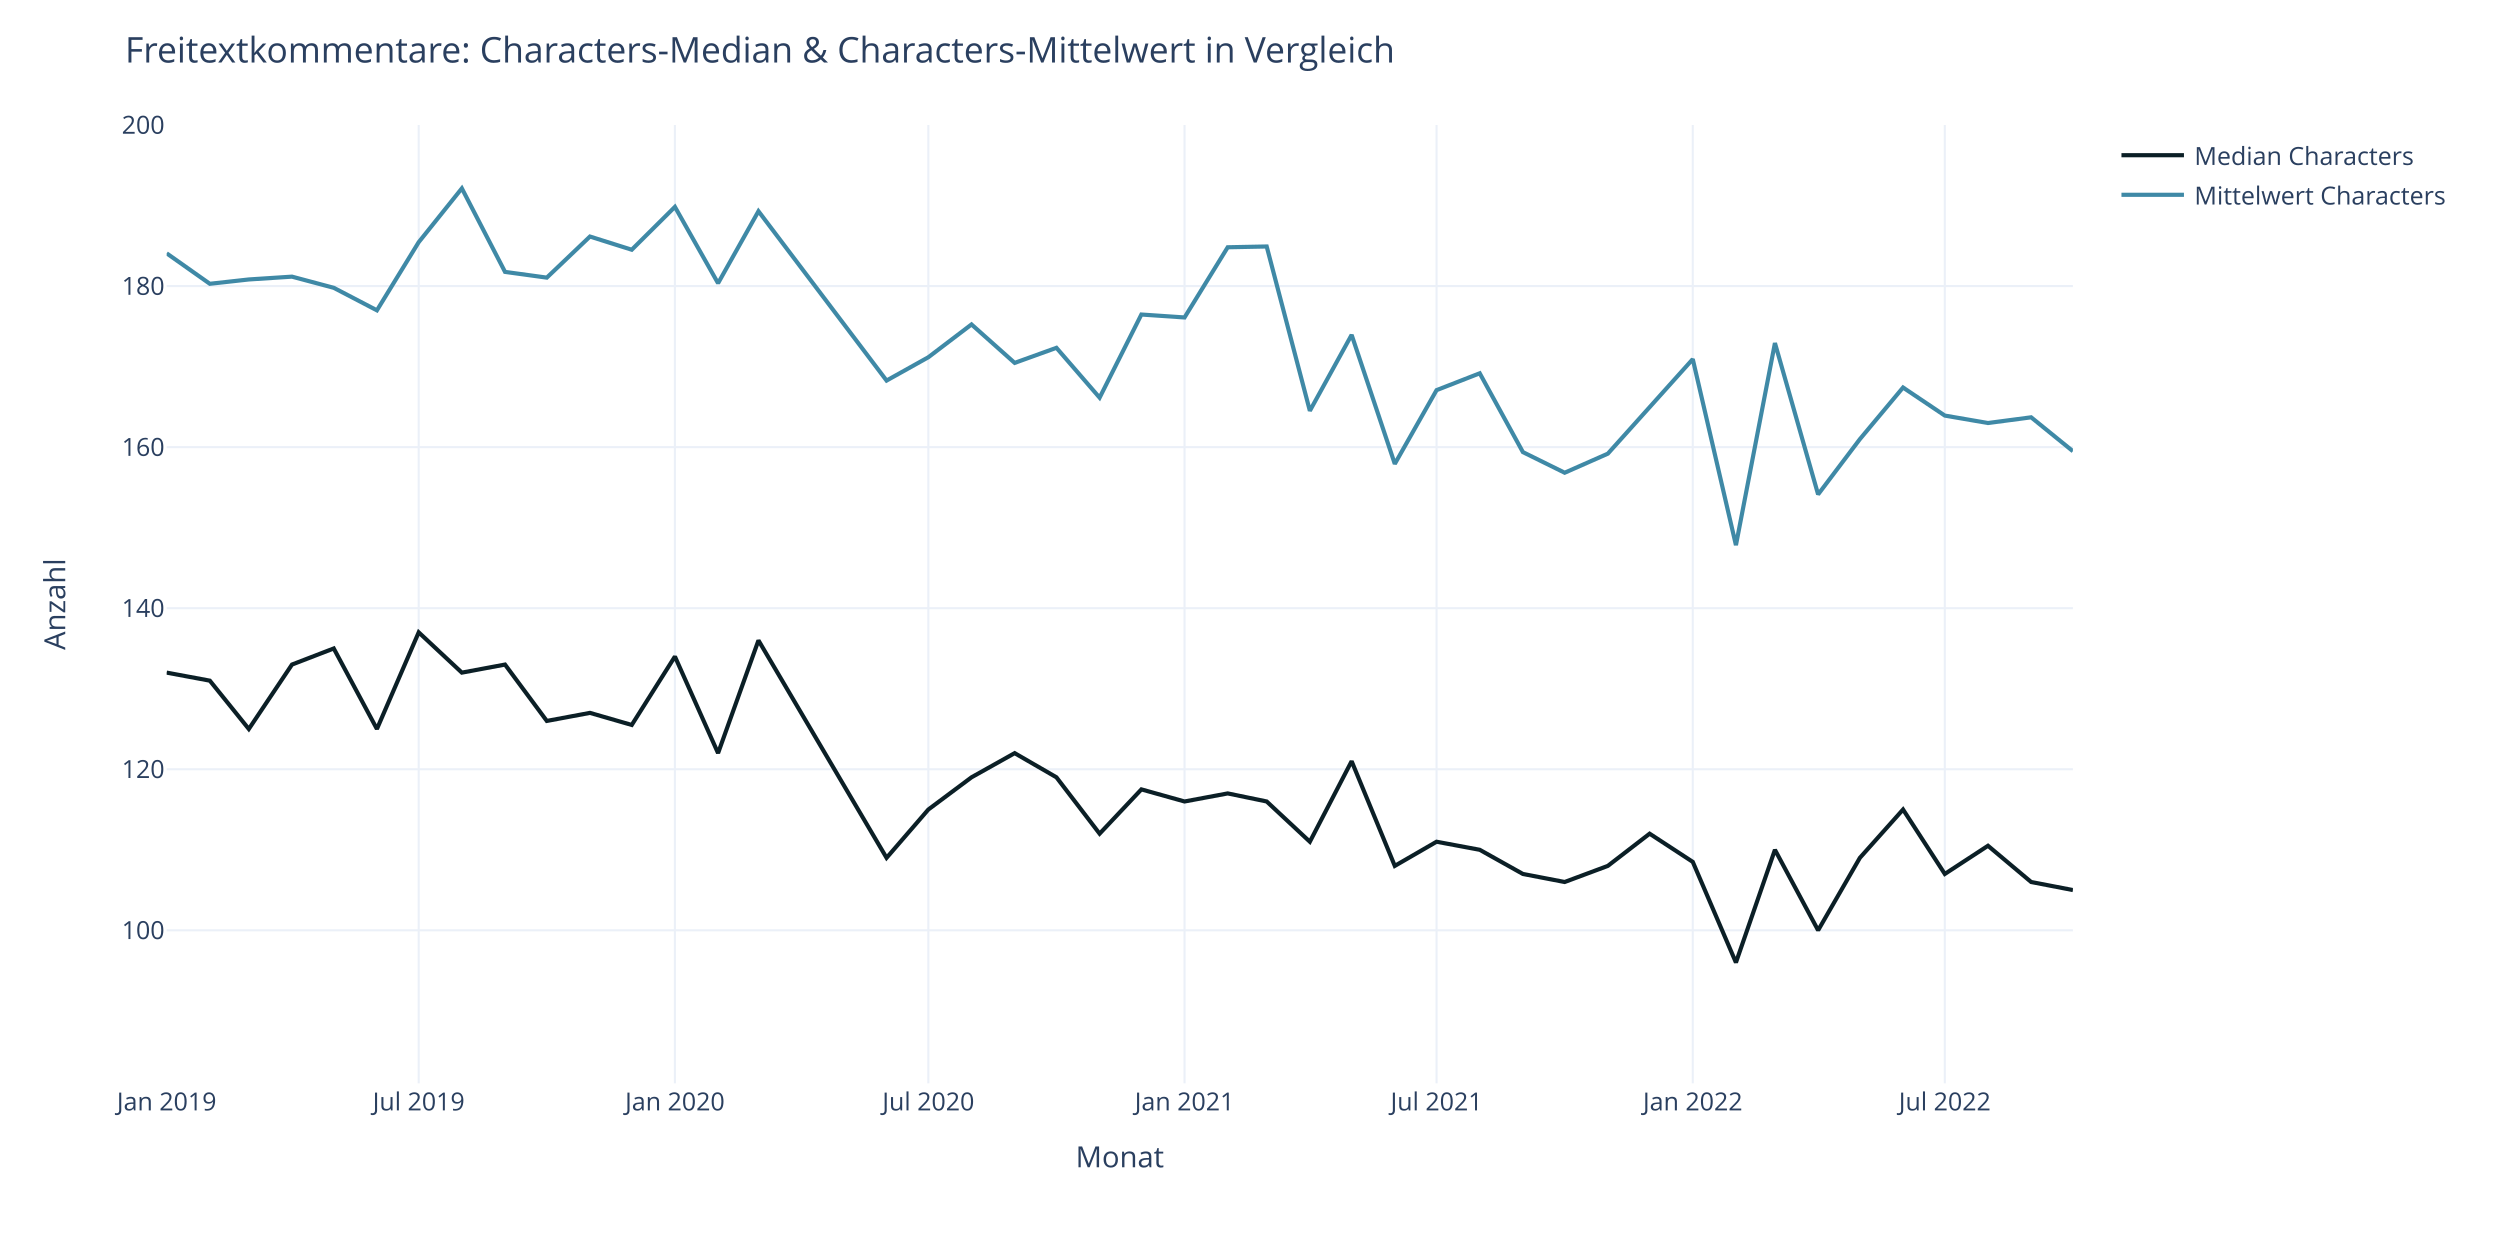
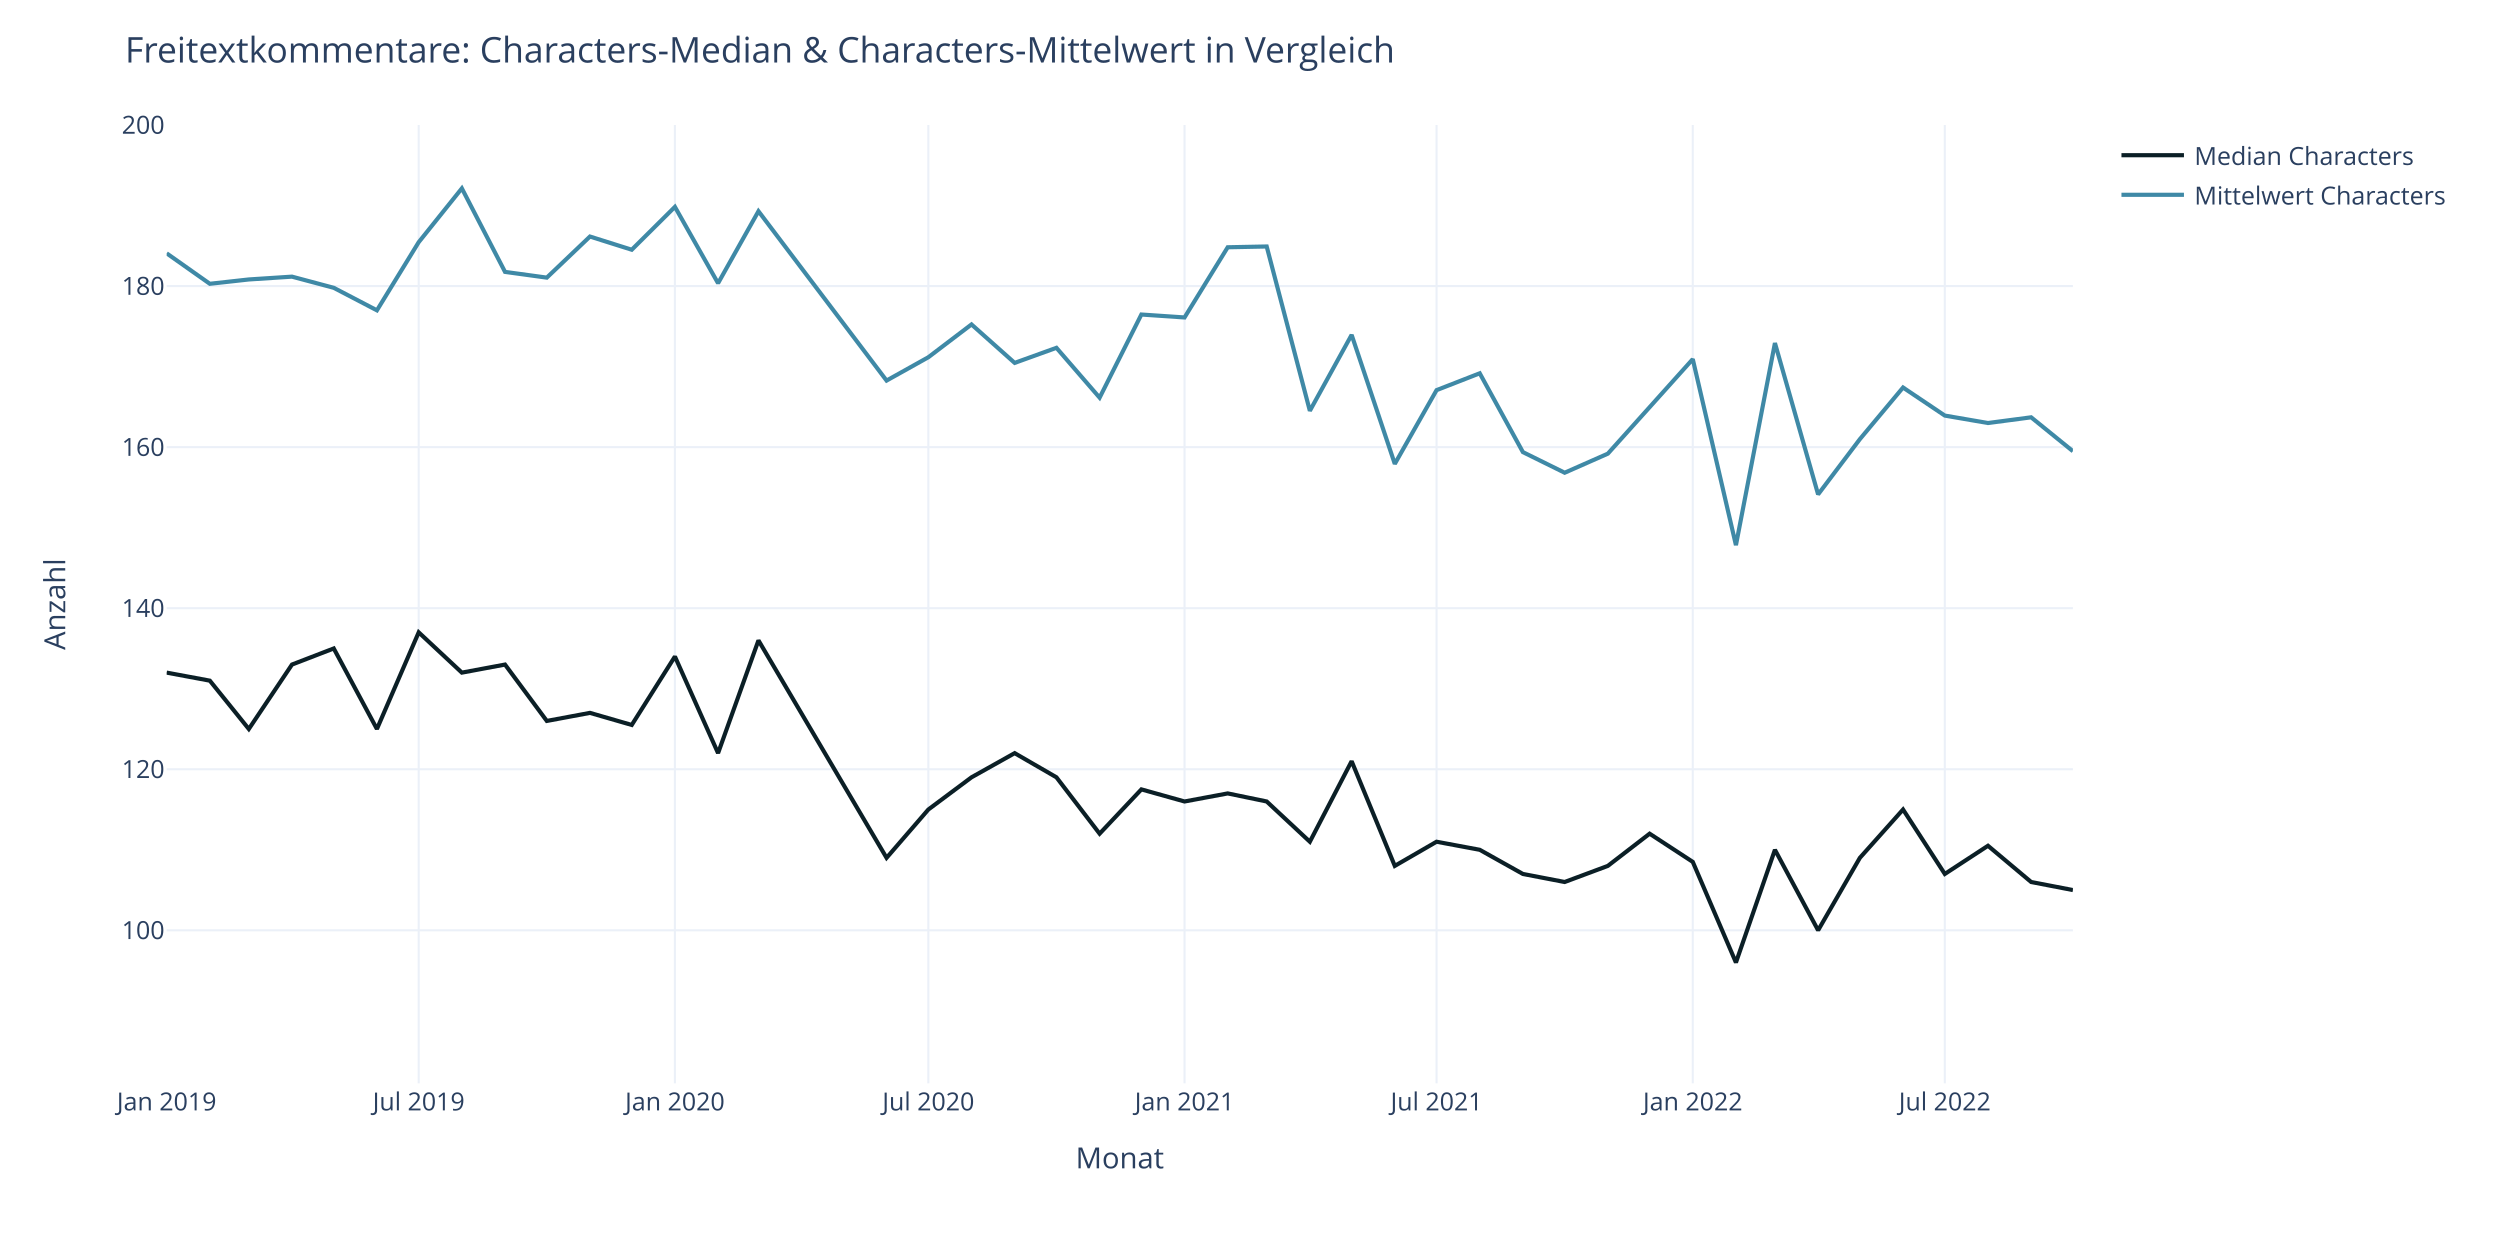
<svg xmlns="http://www.w3.org/2000/svg" class="main-svg" width="1200" height="600" style="" viewBox="0 0 1200 600">
  <rect x="0" y="0" width="1200" height="600" style="fill: rgb(255, 255, 255); fill-opacity: 1;" />
-   <defs id="defs-d3506f">
+   <defs id="defs-5435c5">
    <g class="clips">
-       <clipPath id="clipd3506fxyplot" class="plotclip">
+       <clipPath id="clip5435c5xyplot" class="plotclip">
        <rect width="915" height="460" />
      </clipPath>
-       <clipPath class="axesclip" id="clipd3506fx">
+       <clipPath class="axesclip" id="clip5435c5x">
        <rect x="80" y="0" width="915" height="600" />
      </clipPath>
-       <clipPath class="axesclip" id="clipd3506fy">
+       <clipPath class="axesclip" id="clip5435c5y">
        <rect x="0" y="60" width="1200" height="460" />
      </clipPath>
-       <clipPath class="axesclip" id="clipd3506fxy">
+       <clipPath class="axesclip" id="clip5435c5xy">
        <rect x="80" y="60" width="915" height="460" />
      </clipPath>
    </g>
    <g class="gradients" />
    <g class="patterns" />
  </defs>
  <g class="bglayer" />
  <g class="layer-below">
    <g class="imagelayer" />
    <g class="shapelayer" />
  </g>
  <g class="cartesianlayer">
    <g class="subplot xy">
      <g class="layer-subplot">
        <g class="shapelayer" />
        <g class="imagelayer" />
      </g>
      <g class="minor-gridlayer">
        <g class="x" />
        <g class="y" />
      </g>
      <g class="gridlayer">
        <g class="x">
          <path class="xgrid crisp" transform="translate(200.98,0)" d="M0,60v460" style="stroke: rgb(235, 240, 248); stroke-opacity: 1; stroke-width: 1px;" />
          <path class="xgrid crisp" transform="translate(323.96,0)" d="M0,60v460" style="stroke: rgb(235, 240, 248); stroke-opacity: 1; stroke-width: 1px;" />
          <path class="xgrid crisp" transform="translate(445.6,0)" d="M0,60v460" style="stroke: rgb(235, 240, 248); stroke-opacity: 1; stroke-width: 1px;" />
          <path class="xgrid crisp" transform="translate(568.58,0)" d="M0,60v460" style="stroke: rgb(235, 240, 248); stroke-opacity: 1; stroke-width: 1px;" />
          <path class="xgrid crisp" transform="translate(689.55,0)" d="M0,60v460" style="stroke: rgb(235, 240, 248); stroke-opacity: 1; stroke-width: 1px;" />
          <path class="xgrid crisp" transform="translate(812.53,0)" d="M0,60v460" style="stroke: rgb(235, 240, 248); stroke-opacity: 1; stroke-width: 1px;" />
          <path class="xgrid crisp" transform="translate(933.51,0)" d="M0,60v460" style="stroke: rgb(235, 240, 248); stroke-opacity: 1; stroke-width: 1px;" />
        </g>
        <g class="y">
          <path class="ygrid crisp" transform="translate(0,446.55)" d="M80,0h915" style="stroke: rgb(235, 240, 248); stroke-opacity: 1; stroke-width: 1px;" />
          <path class="ygrid crisp" transform="translate(0,369.24)" d="M80,0h915" style="stroke: rgb(235, 240, 248); stroke-opacity: 1; stroke-width: 1px;" />
          <path class="ygrid crisp" transform="translate(0,291.93)" d="M80,0h915" style="stroke: rgb(235, 240, 248); stroke-opacity: 1; stroke-width: 1px;" />
          <path class="ygrid crisp" transform="translate(0,214.62)" d="M80,0h915" style="stroke: rgb(235, 240, 248); stroke-opacity: 1; stroke-width: 1px;" />
          <path class="ygrid crisp" transform="translate(0,137.31)" d="M80,0h915" style="stroke: rgb(235, 240, 248); stroke-opacity: 1; stroke-width: 1px;" />
        </g>
      </g>
      <g class="zerolinelayer" />
      <path class="xlines-below" />
      <path class="ylines-below" />
      <g class="overlines-below" />
      <g class="xaxislayer-below" />
      <g class="yaxislayer-below" />
      <g class="overaxes-below" />
-       <g class="plot" transform="translate(80,60)" clip-path="url(#clipd3506fxyplot)">
+       <g class="plot" transform="translate(80,60)" clip-path="url(#clip5435c5xyplot)">
        <g class="scatterlayer mlayer">
-           <g class="trace scatter tracebc9761" style="stroke-miterlimit: 2; opacity: 1;">
+           <g class="trace scatter tracebe0606" style="stroke-miterlimit: 2; opacity: 1;">
            <g class="fills" />
            <g class="errorbars" />
            <g class="lines">
              <path class="js-line" d="M0,262.86L20.72,266.72L39.43,289.92L60.15,258.99L80.2,251.26L100.92,289.92L120.98,243.53L141.69,262.86L162.41,258.99L182.47,286.05L203.18,282.18L223.24,287.98L243.96,255.13L264.67,301.51L284.06,247.39L345.55,351.76L365.6,328.57L386.32,313.11L407.04,301.51L427.09,313.11L447.81,340.17L467.86,318.91L488.58,324.71L509.3,320.84L528.01,324.71L548.73,344.03L568.78,305.38L589.5,355.63L609.55,344.03L630.27,347.9L650.99,359.5L671.04,363.36L691.76,355.63L711.82,340.17L732.53,353.7L753.25,402.02L771.97,347.9L792.69,386.55L812.74,351.76L833.46,328.57L853.51,359.5L874.23,345.97L894.95,363.36L915,367.23" style="vector-effect: non-scaling-stroke; fill: none; stroke: rgb(11, 31, 38); stroke-opacity: 1; stroke-width: 2px; opacity: 1;" />
            </g>
            <g class="points" />
            <g class="text" />
          </g>
-           <g class="trace scatter tracec164e5" style="stroke-miterlimit: 2; opacity: 1;">
+           <g class="trace scatter tracec0f234" style="stroke-miterlimit: 2; opacity: 1;">
            <g class="fills" />
            <g class="errorbars" />
            <g class="lines">
              <path class="js-line" d="M0,61.6L20.72,76.22L39.43,74.14L60.15,72.79L80.2,78.15L100.92,88.96L120.98,56.24L141.69,30.42L162.41,70.51L182.47,73.26L203.18,53.54L223.24,59.87L243.96,39.3L264.67,75.95L284.06,41.39L345.55,122.67L365.6,111.48L386.32,95.73L407.04,114.19L427.09,106.95L447.81,130.88L467.86,90.97L488.58,92.38L509.3,58.69L528.01,58.31L548.73,137.19L568.78,100.74L589.5,162.67L609.55,127.27L630.27,119.18L650.99,157.01L671.04,166.91L691.76,157.76L732.53,112.39L753.25,201.68L771.97,104.66L792.69,177.31L812.74,150.79L833.46,126.01L853.51,139.48L874.23,143.05L894.95,140.31L915,156.58" style="vector-effect: non-scaling-stroke; fill: none; stroke: rgb(63, 137, 166); stroke-opacity: 1; stroke-width: 2px; opacity: 1;" />
            </g>
            <g class="points" />
            <g class="text" />
          </g>
        </g>
      </g>
      <g class="overplot" />
      <path class="xlines-above crisp" d="M0,0" style="fill: none;" />
      <path class="ylines-above crisp" d="M0,0" style="fill: none;" />
      <g class="overlines-above" />
      <g class="xaxislayer-above">
        <g class="xtick">
          <text text-anchor="middle" x="0" y="533" transform="translate(80,0)" style="font-family: 'Open Sans', verdana, arial, sans-serif; font-size: 12px; fill: rgb(42, 63, 95); fill-opacity: 1; white-space: pre; opacity: 1;">Jan 2019</text>
        </g>
        <g class="xtick">
          <text text-anchor="middle" x="0" y="533" style="font-family: 'Open Sans', verdana, arial, sans-serif; font-size: 12px; fill: rgb(42, 63, 95); fill-opacity: 1; white-space: pre; opacity: 1;" transform="translate(200.98,0)">Jul 2019</text>
        </g>
        <g class="xtick">
          <text text-anchor="middle" x="0" y="533" style="font-family: 'Open Sans', verdana, arial, sans-serif; font-size: 12px; fill: rgb(42, 63, 95); fill-opacity: 1; white-space: pre; opacity: 1;" transform="translate(323.96,0)">Jan 2020</text>
        </g>
        <g class="xtick">
          <text text-anchor="middle" x="0" y="533" style="font-family: 'Open Sans', verdana, arial, sans-serif; font-size: 12px; fill: rgb(42, 63, 95); fill-opacity: 1; white-space: pre; opacity: 1;" transform="translate(445.6,0)">Jul 2020</text>
        </g>
        <g class="xtick">
          <text text-anchor="middle" x="0" y="533" style="font-family: 'Open Sans', verdana, arial, sans-serif; font-size: 12px; fill: rgb(42, 63, 95); fill-opacity: 1; white-space: pre; opacity: 1;" transform="translate(568.58,0)">Jan 2021</text>
        </g>
        <g class="xtick">
          <text text-anchor="middle" x="0" y="533" style="font-family: 'Open Sans', verdana, arial, sans-serif; font-size: 12px; fill: rgb(42, 63, 95); fill-opacity: 1; white-space: pre; opacity: 1;" transform="translate(689.55,0)">Jul 2021</text>
        </g>
        <g class="xtick">
          <text text-anchor="middle" x="0" y="533" style="font-family: 'Open Sans', verdana, arial, sans-serif; font-size: 12px; fill: rgb(42, 63, 95); fill-opacity: 1; white-space: pre; opacity: 1;" transform="translate(812.53,0)">Jan 2022</text>
        </g>
        <g class="xtick">
          <text text-anchor="middle" x="0" y="533" style="font-family: 'Open Sans', verdana, arial, sans-serif; font-size: 12px; fill: rgb(42, 63, 95); fill-opacity: 1; white-space: pre; opacity: 1;" transform="translate(933.51,0)">Jul 2022</text>
        </g>
      </g>
      <g class="yaxislayer-above">
        <g class="ytick">
          <text text-anchor="end" x="79" y="4.2" transform="translate(0,446.55)" style="font-family: 'Open Sans', verdana, arial, sans-serif; font-size: 12px; fill: rgb(42, 63, 95); fill-opacity: 1; white-space: pre; opacity: 1;">100</text>
        </g>
        <g class="ytick">
          <text text-anchor="end" x="79" y="4.2" style="font-family: 'Open Sans', verdana, arial, sans-serif; font-size: 12px; fill: rgb(42, 63, 95); fill-opacity: 1; white-space: pre; opacity: 1;" transform="translate(0,369.24)">120</text>
        </g>
        <g class="ytick">
          <text text-anchor="end" x="79" y="4.2" style="font-family: 'Open Sans', verdana, arial, sans-serif; font-size: 12px; fill: rgb(42, 63, 95); fill-opacity: 1; white-space: pre; opacity: 1;" transform="translate(0,291.93)">140</text>
        </g>
        <g class="ytick">
          <text text-anchor="end" x="79" y="4.2" style="font-family: 'Open Sans', verdana, arial, sans-serif; font-size: 12px; fill: rgb(42, 63, 95); fill-opacity: 1; white-space: pre; opacity: 1;" transform="translate(0,214.62)">160</text>
        </g>
        <g class="ytick">
          <text text-anchor="end" x="79" y="4.2" style="font-family: 'Open Sans', verdana, arial, sans-serif; font-size: 12px; fill: rgb(42, 63, 95); fill-opacity: 1; white-space: pre; opacity: 1;" transform="translate(0,137.31)">180</text>
        </g>
        <g class="ytick">
          <text text-anchor="end" x="79" y="4.2" style="font-family: 'Open Sans', verdana, arial, sans-serif; font-size: 12px; fill: rgb(42, 63, 95); fill-opacity: 1; white-space: pre; opacity: 1;" transform="translate(0,60)">200</text>
        </g>
      </g>
      <g class="overaxes-above" />
    </g>
  </g>
  <g class="polarlayer" />
  <g class="smithlayer" />
  <g class="ternarylayer" />
  <g class="geolayer" />
  <g class="funnelarealayer" />
  <g class="pielayer" />
  <g class="iciclelayer" />
  <g class="treemaplayer" />
  <g class="sunburstlayer" />
  <g class="glimages" />
-   <defs id="topdefs-d3506f">
+   <defs id="topdefs-5435c5">
    <g class="clips" />
-     <clipPath id="legendd3506f">
+     <clipPath id="legend5435c5">
      <rect width="175" height="48" x="0" y="0" />
    </clipPath>
  </defs>
  <g class="layer-above">
    <g class="imagelayer" />
    <g class="shapelayer" />
  </g>
  <g class="infolayer">
    <g class="legend" pointer-events="all" transform="translate(1013.3,60)">
      <rect class="bg" shape-rendering="crispEdges" style="stroke: rgb(68, 68, 68); stroke-opacity: 1; fill: rgb(255, 255, 255); fill-opacity: 1; stroke-width: 0px;" width="175" height="48" x="0" y="0" />
-       <g class="scrollbox" transform="" clip-path="url(#legendd3506f)">
+       <g class="scrollbox" transform="" clip-path="url(#legend5435c5)">
        <g class="groups" transform="">
          <g class="traces" transform="translate(0,14.5)" style="opacity: 1;">
            <text class="legendtext" text-anchor="start" x="40" y="4.68" style="font-family: 'Open Sans', verdana, arial, sans-serif; font-size: 12px; fill: rgb(42, 63, 95); fill-opacity: 1; white-space: pre;">Median Characters</text>
            <g class="layers" style="opacity: 1;">
              <g class="legendfill" />
              <g class="legendlines">
                <path class="js-line" d="M5,0h30" style="fill: none; stroke: rgb(11, 31, 38); stroke-opacity: 1; stroke-width: 2px;" />
              </g>
              <g class="legendsymbols">
                <g class="legendpoints" />
              </g>
            </g>
            <rect class="legendtoggle" x="0" y="-9.5" width="169.359" height="19" style="fill: rgb(0, 0, 0); fill-opacity: 0;" />
          </g>
        </g>
        <g class="groups" transform="">
          <g class="traces" transform="translate(0,33.5)" style="opacity: 1;">
            <text class="legendtext" text-anchor="start" x="40" y="4.68" style="font-family: 'Open Sans', verdana, arial, sans-serif; font-size: 12px; fill: rgb(42, 63, 95); fill-opacity: 1; white-space: pre;">Mittelwert Characters</text>
            <g class="layers" style="opacity: 1;">
              <g class="legendfill" />
              <g class="legendlines">
                <path class="js-line" d="M5,0h30" style="fill: none; stroke: rgb(63, 137, 166); stroke-opacity: 1; stroke-width: 2px;" />
              </g>
              <g class="legendsymbols">
                <g class="legendpoints" />
              </g>
            </g>
            <rect class="legendtoggle" x="0" y="-9.5" width="169.359" height="19" style="fill: rgb(0, 0, 0); fill-opacity: 0;" />
          </g>
        </g>
      </g>
      <rect class="scrollbar" rx="20" ry="3" width="0" height="0" style="fill: rgb(128, 139, 164); fill-opacity: 1;" x="0" y="0" />
    </g>
    <g class="g-gtitle">
      <text class="gtitle" x="60" y="30" text-anchor="start" dy="0em" style="font-family: 'Open Sans', verdana, arial, sans-serif; font-size: 17px; fill: rgb(42, 63, 95); opacity: 1; font-weight: normal; white-space: pre;">Freitextkommentare: Characters-Median &amp; Characters-Mittelwert in Vergleich</text>
    </g>
    <g class="g-xtitle">
-       <text class="xtitle" x="537.5" y="560.3" text-anchor="middle" style="font-family: 'Open Sans', verdana, arial, sans-serif; font-size: 14px; fill: rgb(42, 63, 95); opacity: 1; font-weight: normal; white-space: pre;">Monat</text>
+       <text class="xtitle" x="537.5" y="560.8" text-anchor="middle" style="font-family: 'Open Sans', verdana, arial, sans-serif; font-size: 14px; fill: rgb(42, 63, 95); opacity: 1; font-weight: normal; white-space: pre;">Monat</text>
    </g>
    <g class="g-ytitle">
      <text class="ytitle" transform="rotate(-90,31.30938,290)" x="31.309" y="290" text-anchor="middle" style="font-family: 'Open Sans', verdana, arial, sans-serif; font-size: 14px; fill: rgb(42, 63, 95); opacity: 1; font-weight: normal; white-space: pre;">Anzahl</text>
    </g>
  </g>
</svg>
